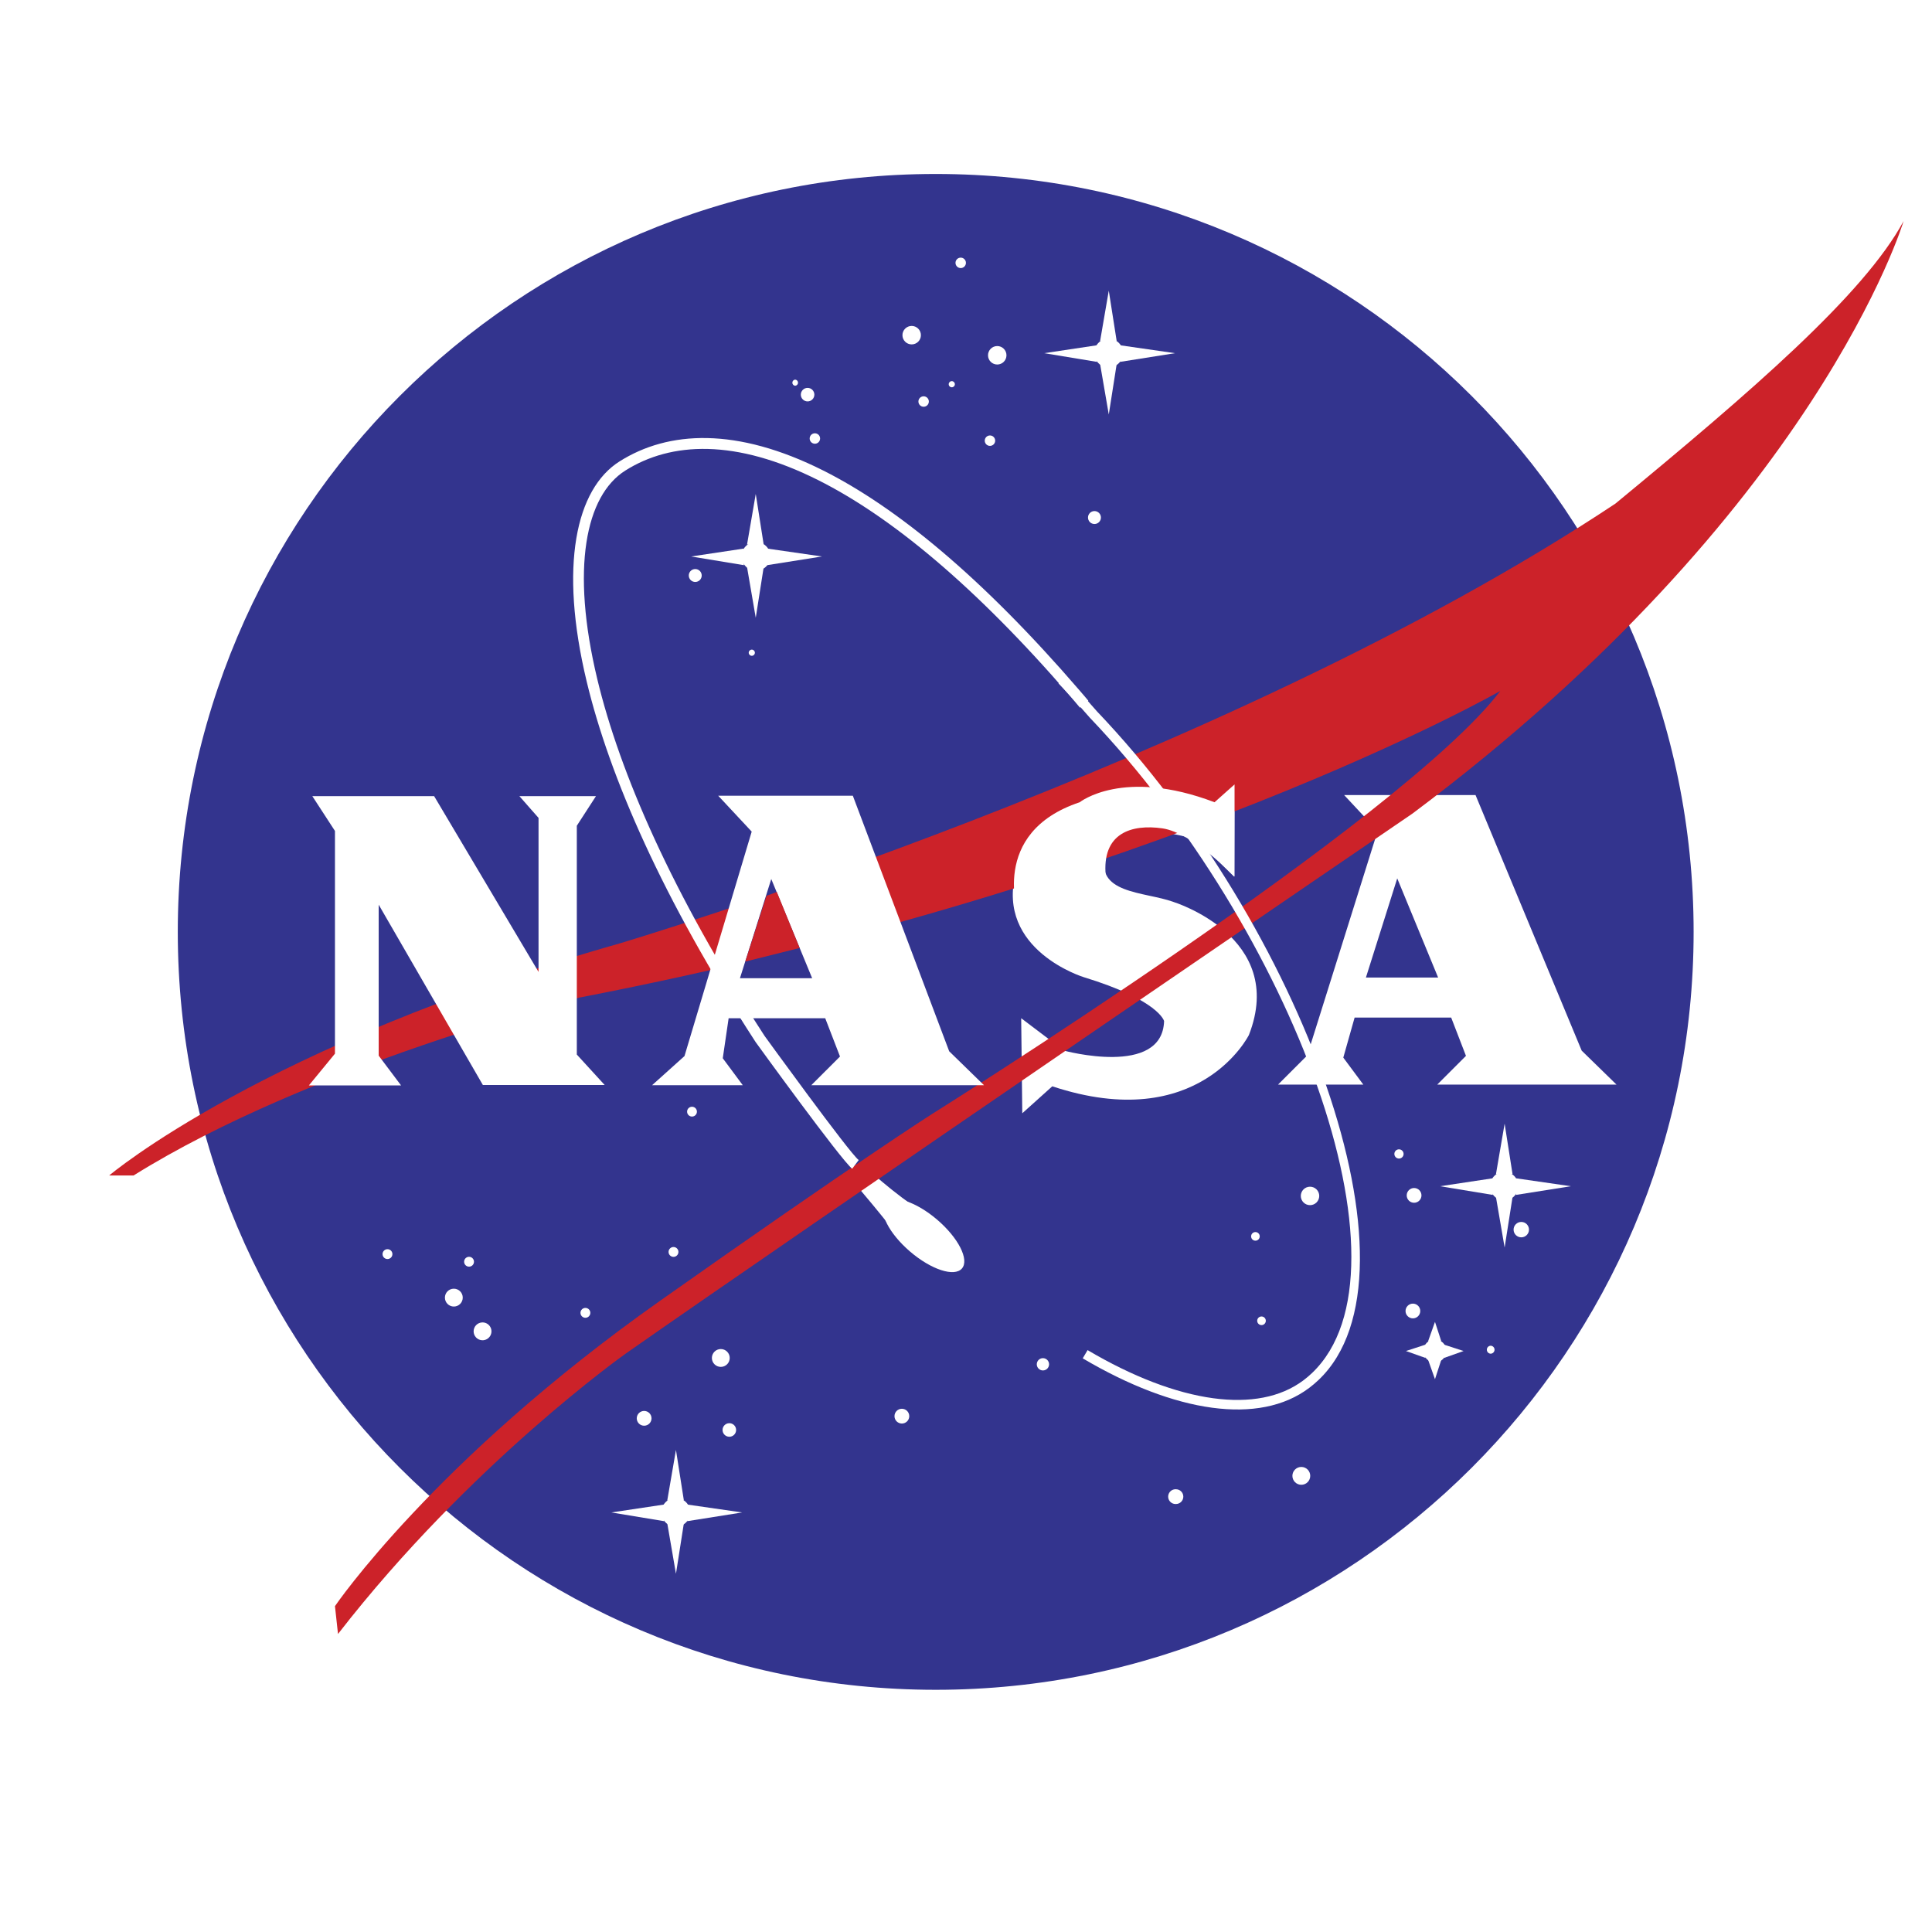
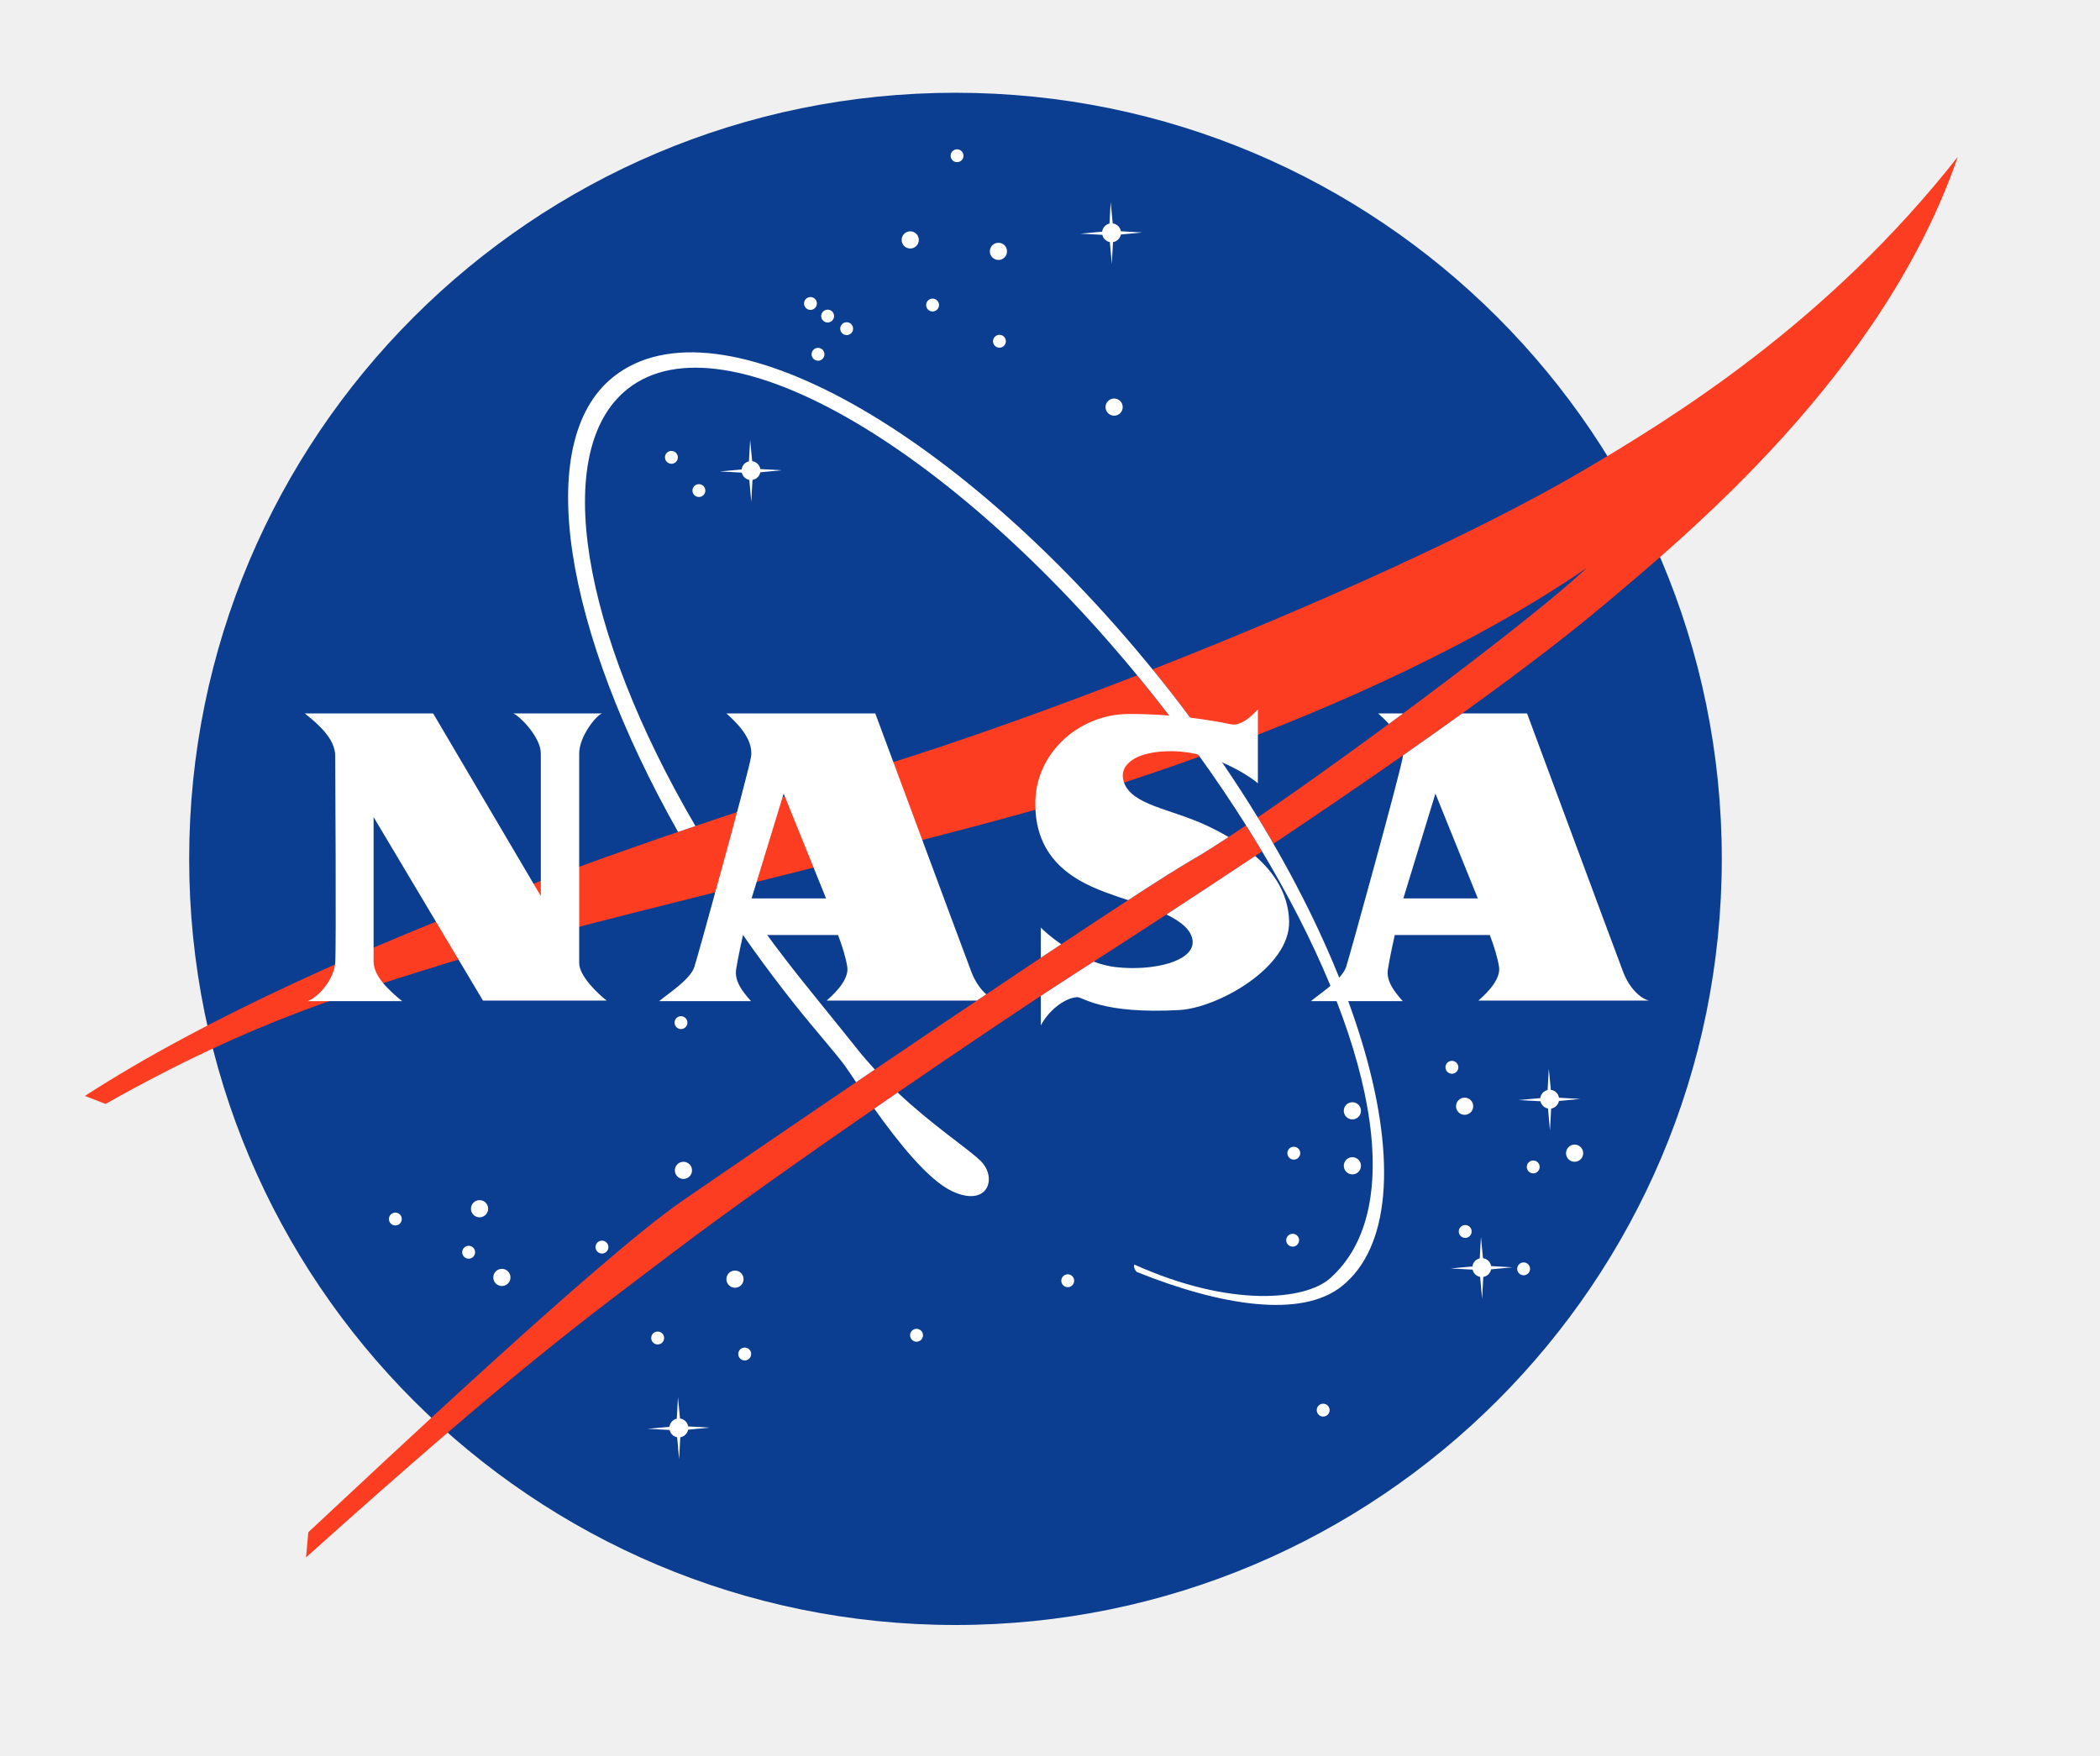
- <svg xmlns="http://www.w3.org/2000/svg" width="2500" height="2500" viewBox="0 0 192.756 192.756">
-   <path fill-rule="evenodd" clip-rule="evenodd" fill="#fff" d="M0 0h192.756v192.756H0V0z" />
-   <path d="M93.355 168.592c41.762 0 75.618-33.855 75.618-75.618 0-41.761-33.855-75.617-75.618-75.617-41.762 0-75.617 33.855-75.617 75.617 0 41.762 33.855 75.618 75.617 75.618z" fill-rule="evenodd" clip-rule="evenodd" fill="#33348e" />
-   <path d="M92.574 121.01c-1.562-.346-5.989-4.34-5.989-4.34l-1.389 1.303s3.212 3.732 5.121 6.336l2.257-3.299zM71.915 136.375a.89.89 0 1 0 0-1.78.89.89 0 0 0 0 1.78zM72.74 143.344a.676.676 0 1 0-.001-1.351.676.676 0 0 0 .001 1.351zM104.053 136.729a.613.613 0 1 0 0-1.226.613.613 0 0 0 0 1.226zM125.254 123.783a.43.43 0 1 0 0-.86.43.43 0 0 0 0 .86zM125.861 132.205a.43.43 0 1 0 0-.86.43.43 0 0 0 0 .86zM129.834 148.137a.89.89 0 1 0-.891-.891c0 .492.399.891.891.891zM130.701 120.238a.92.92 0 1 0 0-1.84.92.92 0 0 0 0 1.84zM130.961 125.398a.46.46 0 1 0 0 0zM139.576 115.59a.46.46 0 1 0 .001-.921.46.46 0 0 0-.001.921zM147.996 125.24a.583.583 0 1 0 0 0zM151.779 123.449a.768.768 0 1 0 0-1.536.768.768 0 0 0 0 1.536zM140.965 131.533a.735.735 0 1 0 .001-1.47.735.735 0 0 0-.001 1.47zM148.713 135.059a.397.397 0 1 0 0-.796.399.399 0 0 0 0 .796zM99.496 36.368a.921.921 0 1 0-.002-1.842.921.921 0 0 0 .002 1.842zM95.851 26.746a.52.52 0 1 0 0-1.041.52.52 0 0 0 0 1.041zM94.96 38.64a.306.306 0 1 0 .001-.613.306.306 0 0 0-.001.613zM80.574 40.049a.675.675 0 1 0 0-1.35.675.675 0 0 0 0 1.35zM79.336 38.488a.308.308 0 0 0 0-.614.308.308 0 0 0 0 .614zM109.195 52.28a.645.645 0 1 0 0-1.29.645.645 0 0 0 0 1.29zM117.053 89.979s11.373 3.494 7.551 13.281c0 0-4.947 9.982-19.617 5.121l-2.994 2.691-.109-9.484 4.275 3.234s9.809 2.67 9.982-2.951c0 0-.5-2.082-8.029-4.383 0 0-8.768-2.692-6.77-10.417 0 0 1.387-12.021 18.791-7.16l3.039-1.649-.043 9.2-3.756-3.688s-7.855-2.538-9.027 1.28c-1.278 4.162 3.842 3.884 6.707 4.925zM134.107 79.325h13.108l10.59 25.497 3.472 3.387h-17.881l2.864-2.865-1.475-3.819h-9.635l-1.129 3.993 1.997 2.691h-8.506l2.908-2.908 7.029-22.395-3.342-3.581z" fill-rule="evenodd" clip-rule="evenodd" fill="#fff" />
-   <path fill-rule="evenodd" clip-rule="evenodd" fill="#33348e" d="M143.482 97.531l-4.08-9.895-3.125 9.895h7.205z" />
-   <path d="M90.958 34.361a.921.921 0 1 0 0-1.842.921.921 0 0 0 0 1.842zM67.413 54.808a.644.644 0 1 0 0 0zM69.366 58.063a.645.645 0 1 0-.002-1.29.645.645 0 0 0 .002 1.29zM75.007 65.429a.307.307 0 1 0 .001-.615.307.307 0 0 0-.001.615zM82.168 40.583a.307.307 0 1 0 0 0zM81.301 44.27a.52.52 0 1 0 0-1.041.52.52 0 0 0 0 1.041zM92.151 40.581a.52.52 0 1 0 0-1.041.52.52 0 0 0 0 1.041zM98.77 44.486a.52.52 0 1 0-.521-.521.52.52 0 0 0 .521.521zM143.156 135.928a1.147 1.147 0 1 0 .001-2.295 1.147 1.147 0 0 0-.001 2.295z" fill-rule="evenodd" clip-rule="evenodd" fill="#fff" />
-   <path fill-rule="evenodd" clip-rule="evenodd" fill="#fff" d="M142.475 133.836l.693-1.953.629 1.931-1.322.022zM142.475 135.648l.693 1.954.629-1.932-1.322-.022zM142.225 135.484l-1.954-.693 1.93-.629.024 1.322zM144.068 135.484l1.953-.693-1.931-.629-.022 1.322zM141.086 120a.736.736 0 1 0-.004-1.472.736.736 0 0 0 .004 1.472zM117.324 150.055a.735.735 0 0 0 0-1.472.737.737 0 1 0 0 1.472zM89.981 142.027a.737.737 0 1 0-.002-1.474.737.737 0 0 0 .002 1.474zM64.267 142.244a.737.737 0 1 0-.002-1.474.737.737 0 0 0 .002 1.474zM67.196 125.398a.492.492 0 1 0-.002-.984.492.492 0 0 0 .002.984zM58.407 131.475a.492.492 0 1 0-.002-.984.492.492 0 0 0 .002.984zM69.041 111.4a.49.49 0 1 0 .001-.98.49.49 0 0 0-.001.98zM38.66 125.615a.492.492 0 1 0-.002-.984.492.492 0 0 0 .002.984zM46.798 126.375a.492.492 0 1 0-.002-.984.492.492 0 0 0 .002.984zM45.279 130.354a.89.89 0 1 0 0-1.78.89.89 0 0 0 0 1.78zM48.1 133.717a.89.89 0 1 0 .002-1.778.89.89 0 0 0-.002 1.778z" />
-   <path d="M161.168 50.246c13.607-11.218 24.812-20.875 28.754-28.188 0 0-8.637 28.906-49 59.112 0 0-61.628 42.056-78.468 53.86 0 0-15.537 10.98-28.731 27.992l-.304-2.777s9.879-14.537 32.377-30.424c19.791-13.973 27.169-18.662 27.169-18.662s47.008-29.421 56.725-42.228c0 0-33.723 19.356-91.879 30.597 0 0-26.908 6.771-44.485 17.75h-2.431s15.342-13.041 50.93-23.154c-.001 0 60.218-17.88 99.343-43.878z" fill-rule="evenodd" clip-rule="evenodd" fill="#cc2229" />
-   <path fill-rule="evenodd" clip-rule="evenodd" fill="#fff" d="M31.162 79.433h12.152L53.73 96.967V81.603l-1.909-2.17h7.638l-1.91 2.951v22.829l2.778 3.037H48.175L37.781 90.261v15.059l2.235 2.975h-9.201l2.604-3.17v-22.22l-2.257-3.472zM71.655 79.389h13.432l9.614 25.498 3.471 3.384H80.943l2.864-2.863-1.475-3.82h-9.636l-.585 3.994 1.996 2.689h-9.049l3.233-2.906 6.706-22.395-3.342-3.581z" />
-   <path fill-rule="evenodd" clip-rule="evenodd" fill="#33348e" d="M81.029 97.596l-4.08-9.895-3.124 9.895h7.204z" />
-   <path fill-rule="evenodd" clip-rule="evenodd" fill="#cc2229" d="M76.472 89.373l1.031-.38 2.279 5.588-5.426 1.356 2.116-6.564z" />
-   <path d="M101.645 91.325s-3.037-8.246 6.076-11.284c0 0 4.34-3.472 13.453 0l1.998-1.78v9.2s-4.168-4.382-7.205-4.816c-3.039-.434-6.076.435-5.643 4.774l-8.679 3.906z" fill-rule="evenodd" clip-rule="evenodd" fill="#fff" />
-   <path d="M108.508 134.701c4.467 2.639 8.771 4.293 12.547 4.803 3.594.484 6.701-.066 8.994-1.793.299-.225.586-.469.859-.73 10.799-10.299-2.076-44.301-22.164-65.363l-.016-.017c-.004-.006-1.861-2.154-3.125-3.418l.676-.675c1.197 1.198 2.977 3.248 3.154 3.453l.002.002-.002-.002.002.002c20.393 21.382 33.281 56.072 22.129 66.707-.295.281-.609.549-.945.801-2.504 1.887-5.85 2.496-9.689 1.977-3.906-.527-8.332-2.223-12.906-4.926l.484-.821zm.935-63.73l.006.007-.006-.007z" fill="#fff" />
-   <path d="M107.752 70.607c-.168-.201-.316-.375-.447-.53h.002l-.453-.528c-9.689-11.238-18.096-18.064-25.189-21.63-8.262-4.153-14.701-3.858-19.277-.971-3.958 2.498-5.459 9.728-2.795 20.814 2.25 9.363 7.477 21.407 16.702 35.613l-.015-.023c.024.033 8.468 11.693 9.392 12.387l-.648.865c-1.071-.803-9.597-12.582-9.621-12.617l-.015-.021c-9.3-14.323-14.575-26.485-16.85-35.952-2.785-11.589-1.07-19.239 3.274-21.98 4.884-3.082 11.689-3.431 20.336.916 7.212 3.625 15.734 10.537 25.525 21.893l.457.533h.002c.17.199.322.379.451.534l-.831.697z" fill="#fff" />
-   <path d="M90.794 124.865c2.11 1.811 4.429 2.566 5.18 1.691.75-.875-.354-3.051-2.463-4.859-2.111-1.811-4.429-2.566-5.179-1.691-.751.875.352 3.051 2.462 4.859zM110.609 36.658a1.436 1.436 0 1 0 0-2.872 1.436 1.436 0 0 0 0 2.872z" fill-rule="evenodd" clip-rule="evenodd" fill="#fff" />
-   <path fill-rule="evenodd" clip-rule="evenodd" fill="#fff" d="M109.754 34.044l.869-5.045.787 5.018-1.656.027zM109.754 36.309l.869 5.045.787-5.019-1.656-.026zM109.443 36.105l-5.261-.868 5.234-.786.027 1.654zM111.748 36.105l5.481-.868-5.454-.786-.027 1.654zM75.387 56.941a1.436 1.436 0 1 0-.001-2.871 1.436 1.436 0 0 0 .001 2.871z" />
-   <path fill-rule="evenodd" clip-rule="evenodd" fill="#fff" d="M74.533 54.327l.868-5.045.787 5.017-1.655.028zM74.533 56.591l.868 5.045.787-5.017-1.655-.028zM74.221 56.388l-5.263-.868 5.235-.787.028 1.655zM76.527 56.388l5.479-.868-5.452-.787-.027 1.655zM67.426 152.32a1.436 1.436 0 1 0-.002-2.872 1.436 1.436 0 0 0 .002 2.872z" />
-   <path fill-rule="evenodd" clip-rule="evenodd" fill="#fff" d="M66.572 149.705l.868-5.045.786 5.018-1.654.027zM66.572 151.971l.868 5.045.786-5.018-1.654-.027zM66.26 151.768l-5.262-.87 5.234-.785.028 1.655zM68.565 151.768l5.479-.87-5.452-.785-.027 1.655zM150.104 119.77a1.436 1.436 0 0 0 0-2.87 1.435 1.435 0 0 0 0 2.87z" />
-   <path fill-rule="evenodd" clip-rule="evenodd" fill="#fff" d="M149.25 117.154l.867-5.045.787 5.02-1.654.025zM149.25 119.42l.867 5.045.787-5.018-1.654-.027zM148.938 119.217l-5.262-.867 5.234-.788.028 1.655zM151.244 119.217l5.479-.867-5.453-.788-.026 1.655z" />
+ <svg xmlns="http://www.w3.org/2000/svg" height="92" viewBox="0 0 110 92" width="110">
+   <circle cx="50.049" cy="45" fill="#0b3d91" r="40.14" />
+   <g fill="#fff">
+     <circle cx="47.679" cy="12.57" r=".45" />
+     <circle cx="52.299" cy="13.17" r=".45" />
+     <circle cx="58.359" cy="21.33" r=".45" />
+     <circle cx="25.119" cy="63.33" r=".45" />
+     <circle cx="26.289" cy="66.93" r=".45" />
+     <circle cx="20.709" cy="63.87" r=".337" />
+     <circle cx="39.009" cy="70.942" r=".338" />
+     <circle cx="67.711" cy="64.98" r=".337" />
+     <circle cx="76.052" cy="55.92" r=".338" />
+     <circle cx="35.169" cy="23.962" r=".337" />
+     <circle cx="44.349" cy="17.22" r=".337" />
+     <circle cx="43.352" cy="16.56" r=".337" />
+     <circle cx="42.452" cy="15.9" r=".337" />
+     <circle cx="36.609" cy="25.703" r=".337" />
+     <circle cx="50.131" cy="8.16" r=".337" />
+     <circle cx="52.352" cy="17.88" r=".337" />
+     <circle cx="48.849" cy="15.982" r=".337" />
+     <circle cx="42.849" cy="18.563" r=".337" />
+     <circle cx="69.309" cy="73.883" r=".337" />
+     <circle cx="24.549" cy="65.61" r=".338" />
+     <circle cx="48.009" cy="69.96" r=".338" />
+     <circle cx="31.531" cy="65.34" r=".338" />
+     <circle cx="34.449" cy="70.103" r=".338" />
+     <circle cx="55.929" cy="67.103" r=".337" />
+     <circle cx="67.771" cy="60.42" r=".337" />
+     <circle cx="76.749" cy="64.522" r=".337" />
+     <circle cx="79.809" cy="66.48" r=".337" />
+     <circle cx="80.312" cy="61.14" r=".337" />
+     <circle cx="35.671" cy="53.58" r=".337" />
+     <circle cx="35.799" cy="61.32" r=".45" />
+     <circle cx="38.499" cy="67.02" r=".45" />
+     <circle cx="70.839" cy="61.08" r=".45" />
+     <circle cx="82.479" cy="60.42" r=".45" />
+     <circle cx="76.719" cy="57.96" r=".45" />
+     <circle cx="70.839" cy="58.2" r=".45" />
+     <path d="M58.71 12.288l1.119-.107-1.117-.063c-.035-.216-.208-.385-.426-.413l-.107-1.114-.064 1.123c-.202.045-.357.214-.382.424l-1.144.104 1.152.062c.042.193.198.344.394.38l.104 1.148.061-1.146C58.507 12.651 58.671 12.492 58.71 12.288z" />
+     <path d="M39.824 24.746l1.119-.107-1.117-.063c-.034-.216-.208-.385-.426-.413l-.107-1.114-.063 1.123c-.203.045-.358.214-.383.424l-1.144.104 1.152.062c.042.193.198.344.394.38l.104 1.148.062-1.146C39.622 25.11 39.786 24.95 39.824 24.746z" />
+     <path d="M81.659 57.684l1.119-.107-1.117-.063c-.034-.216-.208-.385-.426-.413l-.107-1.114-.063 1.123c-.202.045-.357.214-.382.424l-1.144.104 1.152.062c.042.193.198.344.394.38l.104 1.148.062-1.146C81.456 58.048 81.62 57.889 81.659 57.684z" />
+     <path d="M36.044 74.906l1.119-.107-1.117-.063c-.035-.216-.208-.385-.426-.413l-.107-1.113-.063 1.122c-.203.045-.358.214-.383.424l-1.144.104 1.152.062c.042.193.198.345.394.38l.104 1.148.062-1.146C35.841 75.27 36.006 75.11 36.044 74.906z" />
+     <path d="M78.104 66.506l1.119-.107-1.117-.063c-.034-.216-.208-.385-.426-.413l-.107-1.114-.063 1.122c-.202.045-.357.214-.382.424l-1.144.104 1.152.062c.042.193.198.344.394.38l.104 1.148.062-1.146C77.901 66.87 78.066 66.71 78.104 66.506z" />
+     <path d="M59.568 35.385c-4.667 1.814-9.219 3.433-13.06 4.635-7.805 2.444-29.16 9.06-42.06 17.4l1.08.42c7.86-4.44 12.969-5.835 17.88-7.38 5.34-1.68 22.603-5.72 30.42-7.92 2.641-.743 5.734-1.716 9.01-2.9-.762-1.063-1.566-2.129-2.412-3.193C60.143 36.088 59.856 35.734 59.568 35.385zM65.27 43.244c-1.13.763-2.077 1.372-2.74 1.756-3.84 2.22-22.561 15-26.82 17.94s-16.08 14.1-19.56 17.34l-.12 1.319c11.22-10.08 14.74-12.566 19.2-15.959 5.52-4.2 16.939-11.97 20.82-14.46 3.71-2.38 7.056-4.569 10.059-6.572-.049-.082-.098-.164-.147-.247C65.736 43.99 65.505 43.618 65.27 43.244zM82.809 24.72c-5.466 3.204-14.081 7.071-22.439 10.352.2.245.399.492.597.741.934 1.176 1.815 2.36 2.644 3.545 6.57-2.42 13.779-5.668 19.499-9.599-2.725 2.582-11.734 9.315-17.227 13.068.283.461.557.922.822 1.381 8.322-5.569 13.922-9.668 17.185-12.409 4.5-3.78 14.76-12.24 18.66-23.58C95.709 16.92 87.621 21.899 82.809 24.72z" fill="#fc3d21" />
+     <path d="M44.884 54.939c-.885-1.114-2.109-2.606-3.028-3.763-1.229-1.547-2.366-3.11-3.408-4.671-.34.085-.679.17-1.018.255 1.258 1.963 2.655 3.923 4.177 5.839 1.112 1.4 2.123 2.527 2.641 3.228.105.142.313.456.594.874.324-.22.651-.442.981-.666C45.504 55.688 45.189 55.323 44.884 54.939zM51.344 60.803c-.727-.688-2.49-1.837-4.325-3.561-.405.278-.814.56-1.224.844 1.185 1.67 2.799 3.721 4.063 4.319C51.762 63.307 52.275 61.685 51.344 60.803zM60.967 35.813c-10.492-13.206-23.309-20.461-28.835-16.07-4.292 3.41-2.53 13.376 3.386 23.845.306-.105.609-.208.909-.31-5.971-10.2-7.605-19.679-3.557-22.896 5.087-4.042 17.37 3.241 27.558 16.064 2.109 2.654 3.963 5.318 5.533 7.915 6.012 9.95 7.857 18.948 3.703 22.621-1.271 1.124-5.155 1.565-10.243-.725-.071.089.043.33.132.389 4.392 1.766 8.599 2.439 10.723.752C75.38 63.342 71.459 49.019 60.967 35.813z" />
+     <path d="M15.969 37.38h6.72l5.64 9.57c0 0 0-6.93 0-7.47 0-.84-1.065-1.935-1.44-2.1.45 0 4.38 0 4.65 0-.285.075-1.2 1.185-1.2 2.1 0 .45 0 10.5 0 10.98 0 .675.975 1.605 1.44 1.965h-6.48l-5.73-9.615c0 0 0 7.17 0 7.56 0 .75.735 1.47 1.5 2.085h-4.95c.705-.3 1.38-1.245 1.44-1.995s0-10.425 0-10.845C17.559 38.7 16.674 37.95 15.969 37.38z" />
+     <path d="M77.439 52.425h8.94c-.495-.12-1.05-.705-1.35-1.485-.3-.78-5.04-13.56-5.04-13.56H76.59c-.964.694-1.997 1.426-3.1 2.197-.003.028-.006.056-.011.083-.148.9-2.808 10.534-2.97 11.01-.225.66-1.38 1.395-1.845 1.785h4.815c-.48-.54-.87-1.065-.78-1.665.09-.6.36-1.8.36-1.8h4.98c.225.6.393 1.139.48 1.65C78.624 51.255 77.994 51.945 77.439 52.425zM73.509 47.07l1.68-5.49 2.22 5.49H73.509zM72.752 37.928c.247-.182.495-.365.742-.548h-1.305C72.319 37.5 72.534 37.689 72.752 37.928z" />
+     <path d="M38.559 50.79c.09-.6.36-1.8.36-1.8h4.98c.225.6.393 1.139.48 1.65.105.615-.525 1.305-1.08 1.785h7.871c.164-.11.327-.22.49-.329-.305-.27-.586-.675-.771-1.156-.3-.78-5.04-13.56-5.04-13.56h-7.8c.375.345 1.455 1.275 1.29 2.28-.147.9-2.808 10.534-2.97 11.01-.225.66-1.38 1.395-1.845 1.785h4.815C38.859 51.915 38.469 51.39 38.559 50.79zM41.049 41.58l2.22 5.49h-3.9L41.049 41.58z" />
+     <path d="M65.748 44.848c-1.468.978-3.017 1.999-4.649 3.065.732.355 1.315.801 1.371 1.377.104 1.082-2.07 1.605-4.035 1.38-.393-.045-.779-.148-1.147-.286-.408.263-.82.528-1.238.796-.425.273-.941.609-1.53.997v1.553c.39-.765 1.243-1.45 1.905-1.485.285-.015 1.275.9 5.355.675 1.98-.109 5.805-2.22 5.745-4.65C67.489 46.834 66.739 45.714 65.748 44.848zM54.519 48.6v1.582c.361-.241.717-.478 1.066-.709C55.036 49.091 54.647 48.734 54.519 48.6zM64.353 43.855c-.38-.225-.765-.422-1.134-.596-1.92-.9-3.93-1.065-4.35-2.28-.296-.857.54-1.65 2.58-1.62 2.04.03 3.93 1.245 4.44 1.68v-3.87c-.15.15-.808.905-1.41.78-1.155-.24-3.12-.553-5.37-.54-2.58.015-4.8 2.009-4.875 4.53-.105 3.525 2.715 4.485 4.305 5.04.164.057.351.118.554.183 1.525-.992 2.731-1.756 3.437-2.163C63.004 44.726 63.625 44.334 64.353 43.855z" />
+   </g>
</svg>
